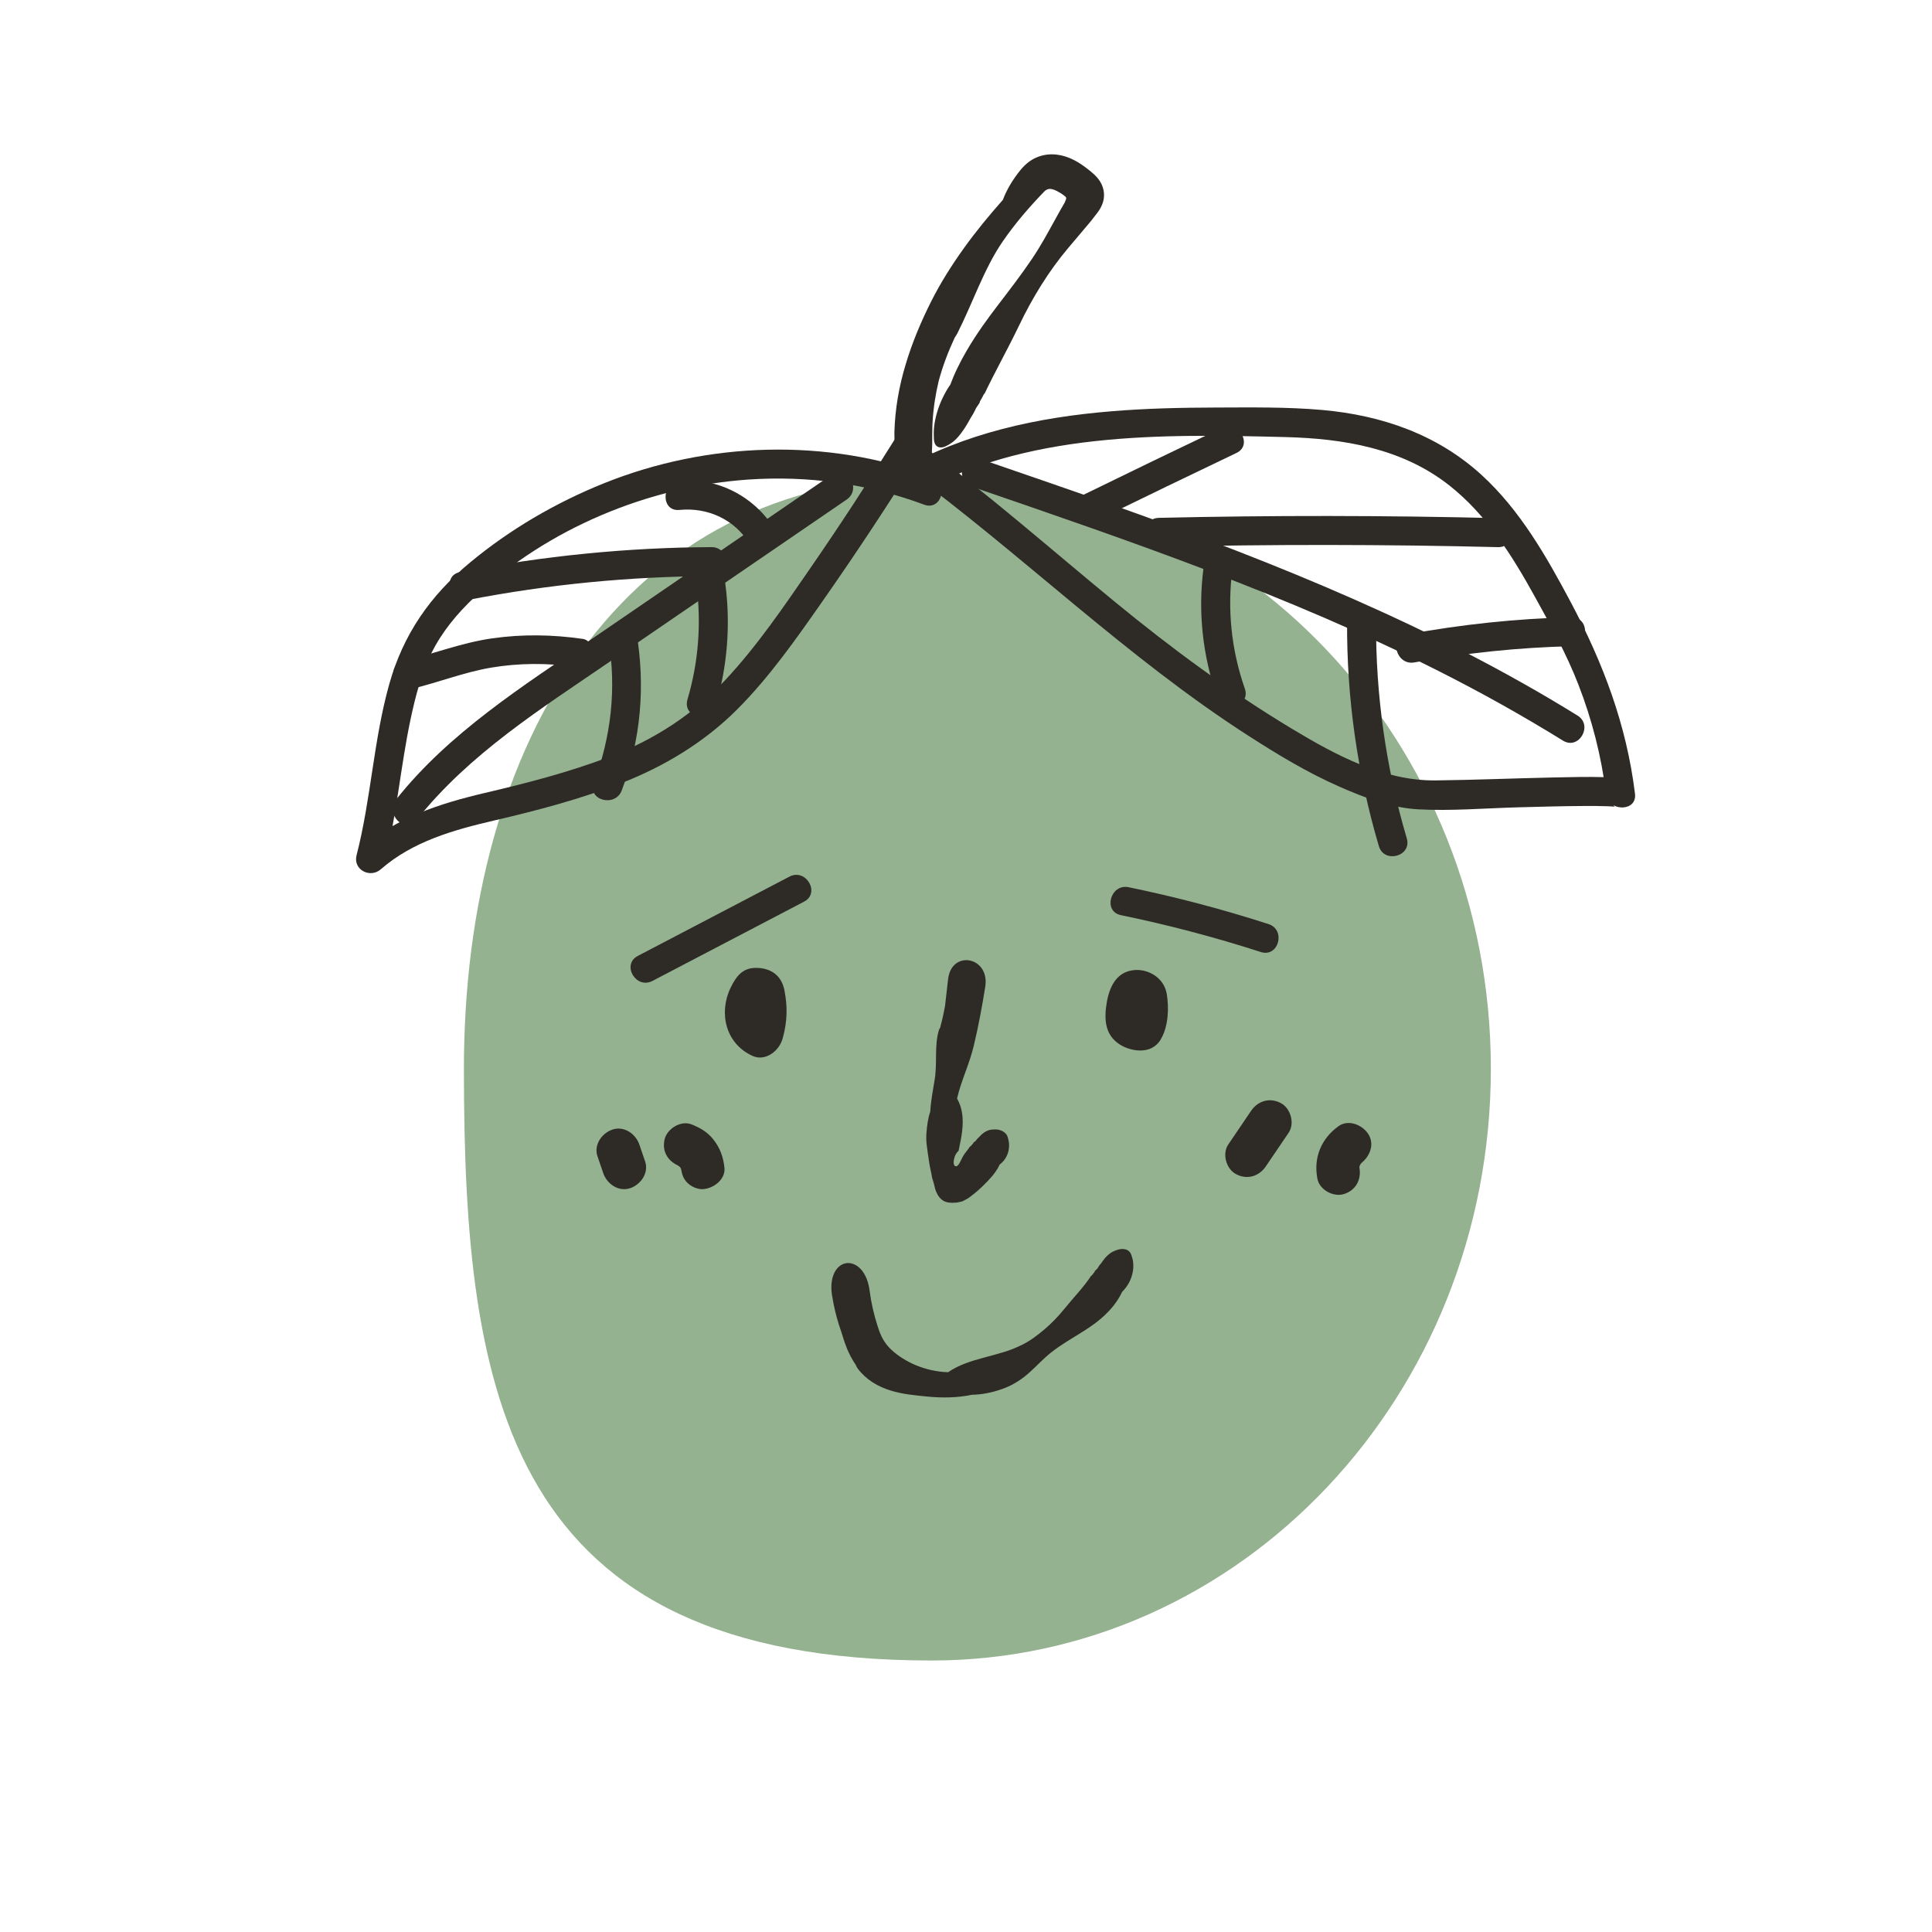
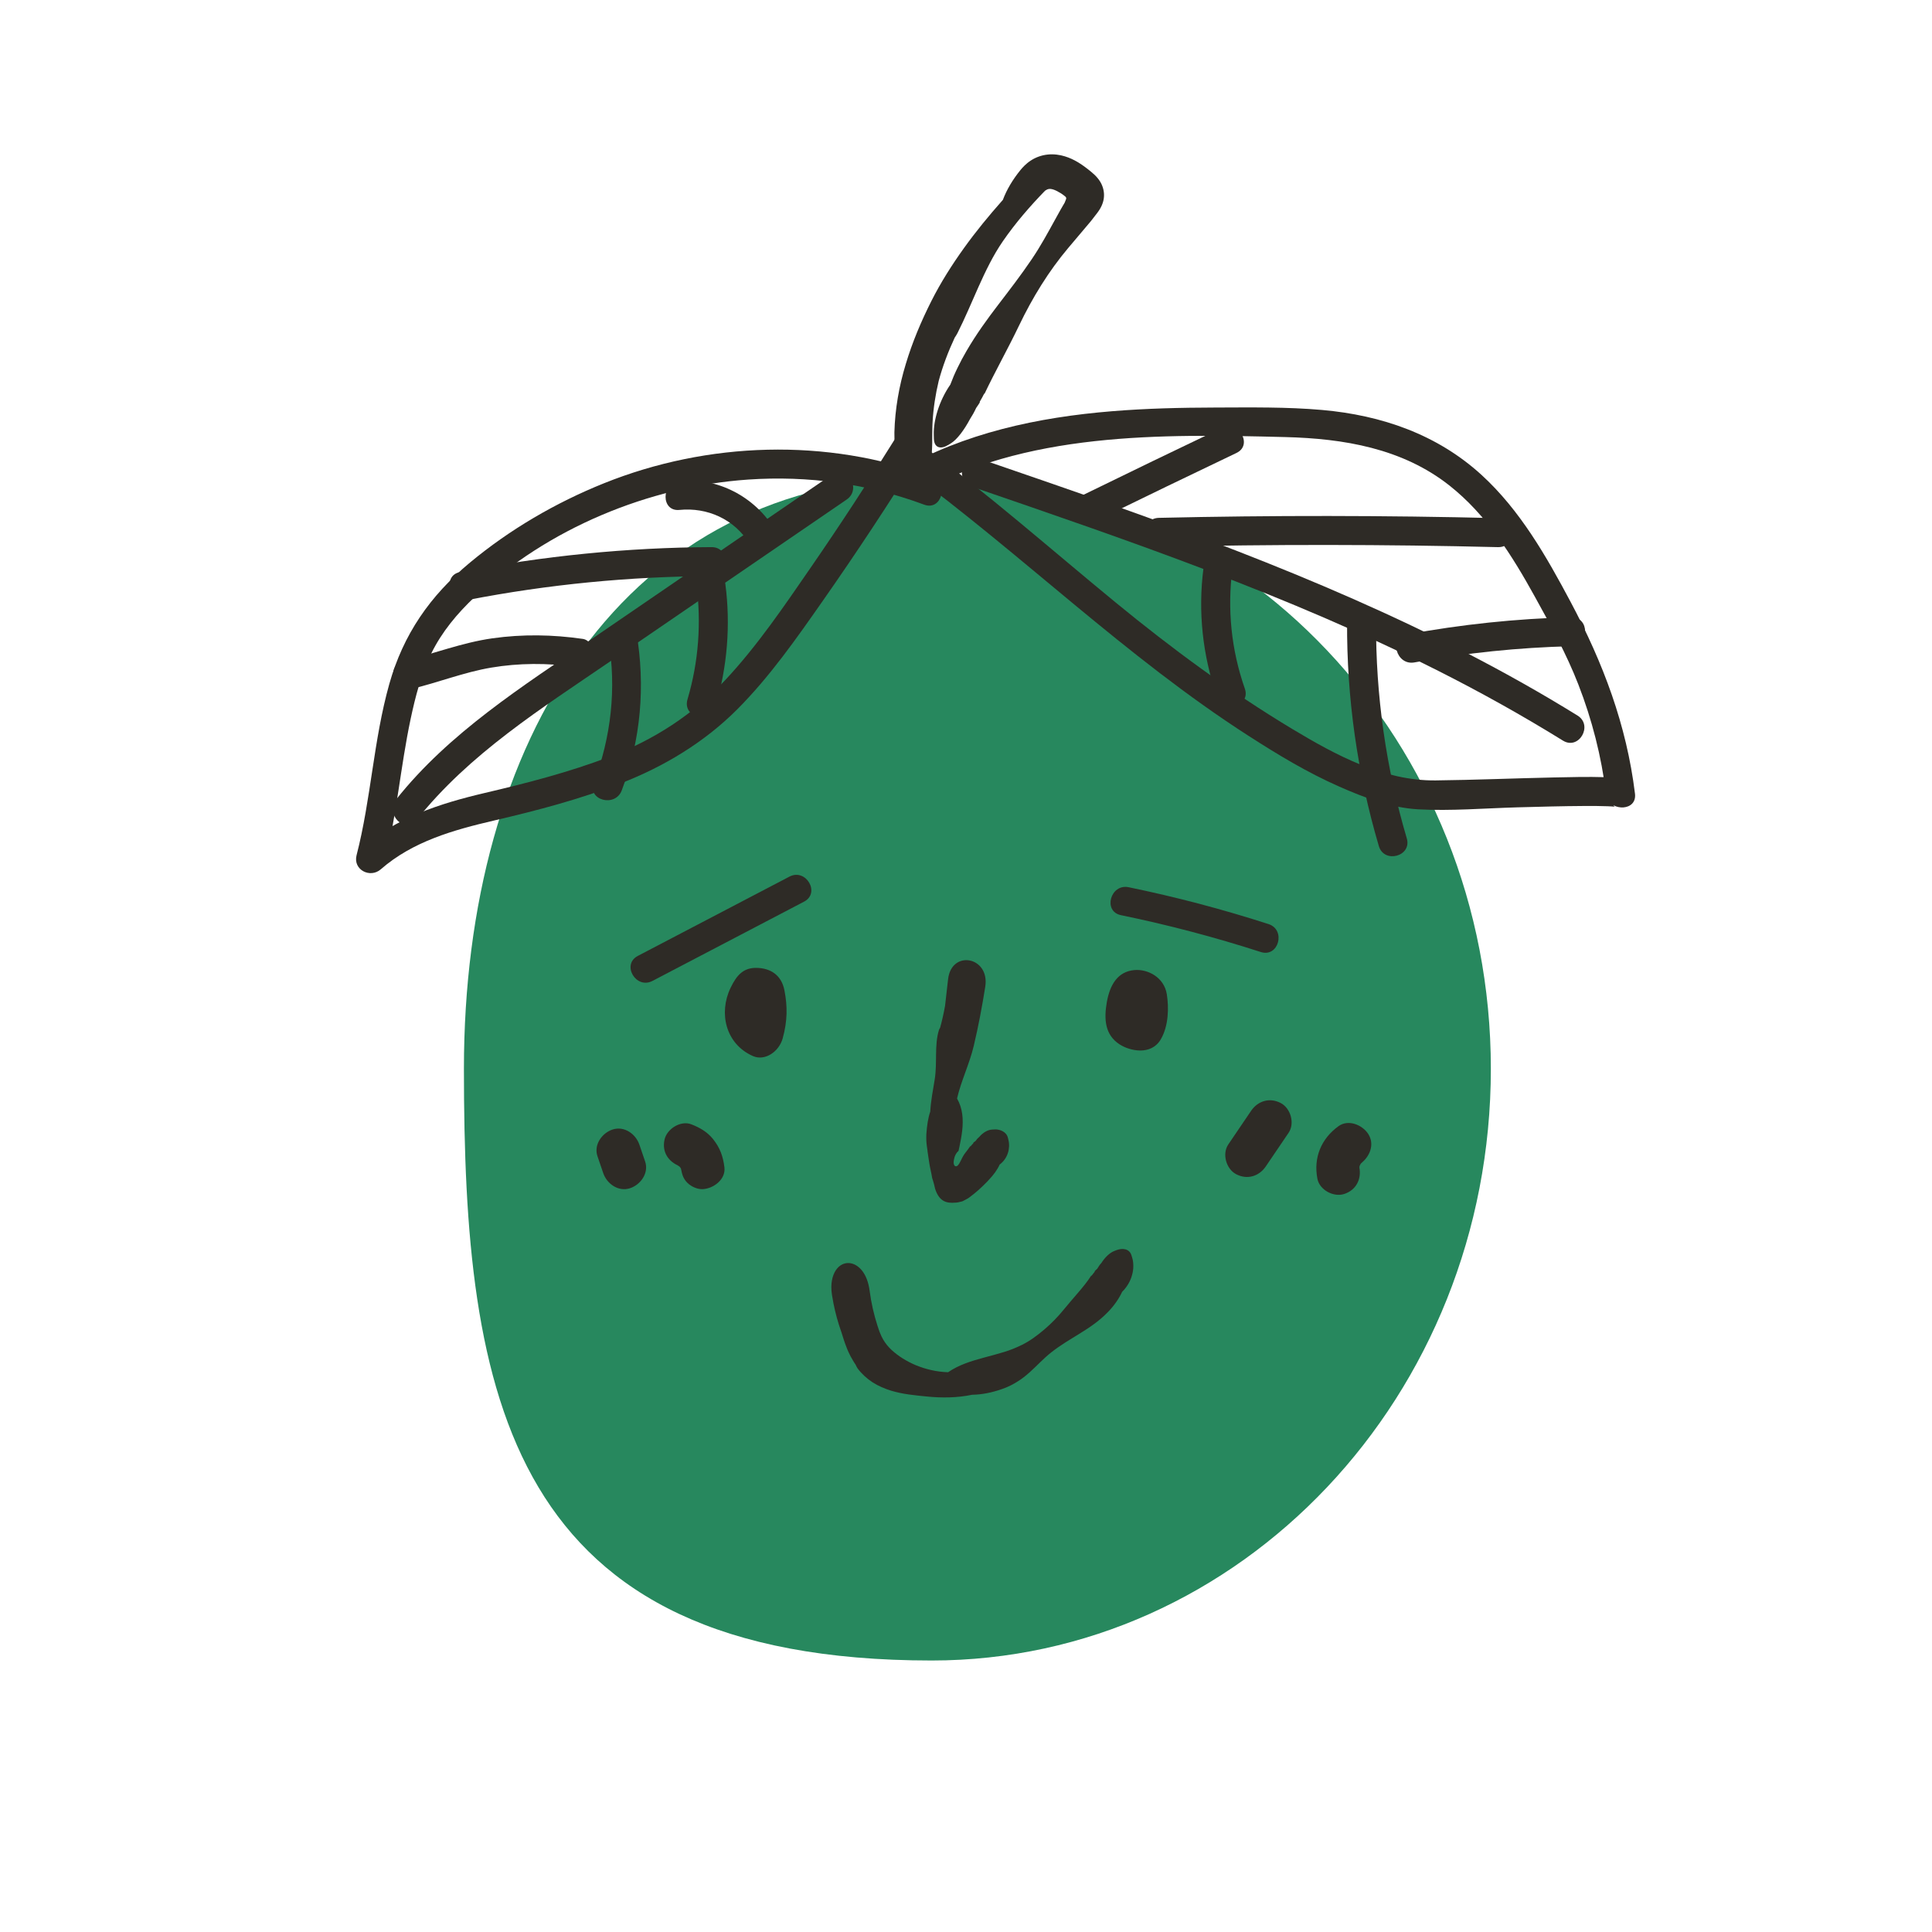
<svg xmlns="http://www.w3.org/2000/svg" id="Layer_1" data-name="Layer 1" viewBox="0 0 800 800">
  <defs>
    <style>
      .cls-1 {
-         fill: #94b190;
+         fill: #27885E;
      }

      .cls-2 {
        fill: #2e2b26;
      }
    </style>
  </defs>
  <path class="cls-1" d="M192.1,442.57c0,135.31,17.73,245.01,193.68,245.01,127.88,0,231.55-109.69,231.55-245.01s-103.67-245.01-231.55-245.01-193.68,109.69-193.68,245.01Z" />
  <g id="eyes">
    <path class="cls-2" d="M324.12,429.89c-1.57,5.69-7.44,9.57-12.36,7.4-11.25-4.98-14.28-17.73-9.27-28.2,2.59-5.42,5.41-8.42,10.84-8.31,5.47.1,10.21,2.74,11.49,9.3s1.27,12.65-.71,19.82Z" />
    <path class="cls-2" d="M480.65,430.38c-3.99,6.79-12.81,4.83-17.06,2.07-6.05-3.93-6.53-10.4-5.27-17.53,1.26-7.07,4.45-12.65,11.45-13.24,5.44-.46,12.26,2.92,13.39,10.05.86,5.44.76,13.08-2.51,18.64Z" />
  </g>
  <path class="cls-2" d="M462.48,517.6l-.98.37c-2.04.77-4,2.73-5.45,5.02-.64.67-1.18,1.46-1.69,2.35-.24.22-.48.41-.71.66l-.4.43.07.15c-.48.59-.99,1.2-1.44,1.85l.11-.44c-1.62,2.56-3.5,4.85-5.45,7.14-1.94,2.29-3.97,4.56-6.03,7.1-2.41,2.98-5.11,5.74-8.03,8.24-2.95,2.51-6.05,4.81-9.25,6.38-2.55,1.25-5.07,2.28-7.64,3.03-2.62.81-5.36,1.52-8.06,2.25-5.41,1.46-10.52,3.03-14.94,6.08-4.79-.14-9.27-1.25-13.23-2.85-3.95-1.66-7.37-3.8-10.11-6.31-1.42-1.3-2.59-2.74-3.53-4.35-.46-.81-.9-1.64-1.23-2.54l-.28-.67-.3-.86c-.21-.57-.4-1.15-.58-1.73-1.49-4.63-2.58-9.41-3.21-14.26-.48-3.7-1.58-6.47-3.11-8.43-1.53-1.96-3.48-3.09-5.48-3.21-1.98-.11-4.02.83-5.46,3.02-1.43,2.17-2.26,5.61-1.59,10.04.19,1.25.41,2.48.65,3.7.8,4.02,1.88,7.96,3.25,11.79.31,1.07.67,2.12,1.01,3.19l.54,1.58c.18.53.46,1.2.68,1.79.44,1.23,1.06,2.4,1.63,3.58.31.58.66,1.15.99,1.72.33.58.68,1.14,1.07,1.68.22.52.49,1.05.83,1.56,1.69,2.27,3.85,4.21,6.2,5.75,2.37,1.51,4.93,2.59,7.49,3.4,5.15,1.58,10.24,1.98,15.11,2.48,6.12.61,12.56.53,18.6-.74,3.92-.05,8.19-.86,12.66-2.46,2.21-.77,4.22-1.81,6.08-2.97,1.85-1.14,3.59-2.53,5.12-3.9,3.08-2.77,5.65-5.65,8.85-8.17,3.94-3.12,7.94-5.41,11.93-7.89,3.98-2.47,7.99-5.11,11.69-8.96,2.36-2.41,4.44-5.36,5.8-8.28,1.98-1.95,3.4-4.38,4.08-6.89.35-1.24.55-2.48.54-3.7,0-1.2-.1-2.32-.42-3.37l-.35-1.16c-.87-2.82-3.81-3.02-6.05-2.18Z" />
  <path class="cls-2" d="M411.92,467.68l-.96.04c-2.03.07-4,1.33-5.44,3.02-.59.47-1.12,1.05-1.58,1.74-.21.16-.43.28-.63.47l-.35.32.07.14c-.45.43-.87.9-1.24,1.41l.08-.37c-.68,1-1.39,1.95-2.11,2.87l-.23.3-.09.12-.17.25c-.13.18-.17.25-.26.39-.32.51-.62,1.08-1.2,2.3-.36.7-.75,1.5-1.32,2-.29.24-.64.31-.91.21-.27-.11-.44-.35-.55-.63-.23-.57-.16-1.31-.03-2.04.12-.73.35-1.47.68-2.09.25-.49.53-.88.79-1.15.13-.15.25-.23.38-.35.06,0,.13-.43.19-.68l.19-.87c.49-2.31.94-4.65,1.2-6.97.5-4.62.21-9.16-2.14-13.24,1.76-7.58,5.11-14.15,6.95-21.92,1.91-8.04,3.43-16.19,4.73-24.35,1.98-12.49-13.96-15.46-15.38-3.18-.1.87-.2,1.73-.3,2.58l-.96,8.47c-.55,3.06-1.23,6.11-2.05,9.1-.2.29-.37.6-.48.93-1.96,6.29-.65,13.67-1.76,20.48-.69,4.28-1.6,8.81-1.84,13.31-.94,2.73-1.37,5.85-1.61,9.27-.08,1.7-.04,3.3.18,4.87.05.39.11.78.16,1.16l.09.57c.02.08.03.21.04.36l.04.41c.15,1.18.33,2.29.5,3.37.18,1.07.3,2.14.52,3.11.22.97.43,1.91.6,2.86.08.48.16.95.25,1.43.09.46.27.8.38,1.22.26.81.48,1.66.68,2.57.11.6.28,1.06.46,1.56.18.49.4.97.65,1.43.49.92,1.15,1.81,2.08,2.47.94.68,2.08.96,2.89,1.03.42.04.79.06,1.17.07.37.01.8-.05,1.2-.06.78.05,1.77-.26,2.76-.48.24-.02.51-.19.78-.33l.82-.43c.55-.3,1.11-.56,1.68-1.04,2.28-1.65,4.79-3.87,7.25-6.42l1.09-1.19,1.03-1.16c.41-.49.81-1,1.18-1.51.74-1.04,1.38-2.12,1.87-3.21,3.32-2.49,4.48-6.67,3.64-10.15l-.24-.99c-.59-2.41-3.26-3.5-5.45-3.42Z" />
  <path class="cls-2" d="M392.56,184.31l1.23-.76c2.56-1.6,5.5-5.57,7.85-9.99.9-1.38,1.77-2.92,2.56-4.63.32-.48.64-.9.97-1.42l.56-.9-.06-.21c.71-1.19,1.39-2.44,2.02-3.73l-.2.76c4.71-9.93,9.69-18.64,14.45-28.57,5.59-11.66,12.31-22.6,20.44-32.24,1.6-1.89,3.25-3.84,4.92-5.82.83-.99,1.68-1.99,2.52-2.99l1.28-1.51.67-.8,1.17-1.51c.77-1.02,1.62-2.03,2.3-3.1.68-1.07,1.17-2.15,1.49-3.22.32-1.07.46-2.19.41-3.39-.06-1.19-.33-2.36-.76-3.42-.82-2.1-2.44-4-4.5-5.67-1.02-.84-2.05-1.66-3.14-2.43-.27-.2-.54-.4-.8-.56l-.59-.39c-.35-.24-.75-.47-1.12-.7-1.54-.91-3.27-1.76-5.32-2.38-1.01-.31-2.13-.56-3.31-.7-1.21-.15-2.55-.17-3.81-.03-2.54.27-4.97,1.15-7.03,2.52-1.09.72-1.83,1.38-2.5,2.02-.66.64-1.18,1.23-1.63,1.77-3.32,4.07-5.81,8.28-7.36,12.45-5.86,6.6-11.23,13.15-16.16,20.03-2.47,3.44-4.84,6.95-7.1,10.59-2.26,3.63-4.4,7.4-6.42,11.41-4.15,8.26-7.82,16.89-10.53,25.97-2.76,9.04-4.46,18.59-4.71,28.3-.16,7.46,1.75,12.97,3.78,16.23,2.26,3.26,4.57,4.39,6.5,3.88,1.93-.51,3.49-2.59,4.27-5.81.96-3.29,1.17-7.7,1.13-13.69.06-1.7,0-3.38.14-5.08.32-5.57,1.18-11.22,2.52-16.83,1.64-6.12,3.93-12.16,6.66-18,.38-.56.78-1.16,1.11-1.81,3.07-6.08,5.79-12.61,8.72-19.18,2.93-6.54,6.08-13.09,10.14-18.96,2.54-3.68,5.34-7.31,8.3-10.82.74-.88,1.48-1.75,2.25-2.61.75-.87,1.51-1.72,2.29-2.56.77-.85,1.54-1.69,2.33-2.51.77-.81,1.61-1.72,2.22-2.32,1-.68,1.32-.7,1.84-.76.25,0,.49-.02.73.04.21.01.52.12.91.22.78.25,1.8.75,2.9,1.43.14.08.28.17.42.26l.34.23.29.21c.18.14.37.29.56.43.35.27.85.61.8,1.11-.06.45-.3.82-.46,1.3l-.14.36-.04.09-.14.25-.31.52c-.4.69-.8,1.38-1.2,2.07-.77,1.39-1.53,2.76-2.29,4.13-3.03,5.48-5.93,10.89-9.69,16.45-4.67,6.9-9.31,12.86-13.88,18.85-4.57,5.99-9.02,12.06-13.15,19.17-1.32,2.25-2.57,4.59-3.7,6.94-1.15,2.34-2.15,4.69-2.99,6.96-4.7,6.81-7.01,14.86-6.85,20.72l.04,1.65c.1,4.05,3.06,4.4,5.85,2.67Z" />
  <g id="leaves">
    <path class="cls-2" d="M385.86,197.39c-43.48-16.17-92.88-14.53-135.79,2.73-19.96,8.03-38.92,19.08-55.48,32.84s-27.61,29.78-33.38,50.23c-6.55,23.23-7.54,47.59-13.56,70.93-1.56,6.03,5.61,9.7,10.03,5.84,13.21-11.55,30.12-16.29,46.85-20.19,18.03-4.2,35.6-8.82,52.89-15.55s34.1-16.71,47.85-30.49c13.42-13.46,24.42-29.21,35.29-44.74,14.1-20.13,27.62-40.65,40.61-61.51,4.09-6.58-6.29-12.61-10.36-6.06-11.28,18.12-22.96,35.98-35.07,53.55-11.06,16.03-22.09,32.37-35.43,46.63s-29.3,24.65-47.76,31.7c-17.01,6.49-34.26,10.93-51.95,15.08-18.65,4.37-36.73,10.28-51.39,23.1l10.03,5.84c5.05-19.6,6.59-39.88,10.8-59.65,1.96-9.22,4.37-18.57,8.53-27.07,4.39-8.97,10.75-16.57,17.98-23.39,30.14-28.39,72.12-45.8,113.24-48.63,24.81-1.71,49.58,1.71,72.89,10.39,7.25,2.7,10.38-8.9,3.19-11.57h0Z" />
    <path class="cls-2" d="M378.31,205.22c45.85-26.48,102.51-25.53,153.84-24.24,24.23.61,48.52,4.66,68.02,20.05,15.37,12.14,25.95,28.97,35.3,45.9,6.56,11.87,13.19,23.87,18.1,36.52,5.64,14.51,9.55,29.74,11.44,45.2l11.79-1.6c-1.97-5.27-7.52-5.1-12.27-5.24-7.08-.22-14.17-.03-21.25.12-16.27.34-32.53,1.04-48.81,1.22-21.48.24-41.3-10.44-59.29-21.25-25.82-15.52-50-33.37-73.27-52.47-26.92-22.1-53.03-45.19-81.13-65.8-6.23-4.57-12.23,5.84-6.06,10.36,48.5,35.58,91.39,77.98,142.14,110.62,12.12,7.8,24.52,15.31,37.74,21.12,10.2,4.49,21.35,8.77,32.6,9.39,13.64.75,27.55-.44,41.19-.82,9.21-.25,18.42-.51,27.63-.56,3.21-.02,6.42-.02,9.62.11,1.06.04,2.12.09,3.17.2-.38-.04-.6-.51-.25-.02.63.91-3.78-4.97-3.34-3.79,2.17,5.79,12.67,5.64,11.79-1.6-3.49-28.5-13.19-54.1-26.6-79.3-10.05-18.89-20.96-38.08-36.92-52.67-18.39-16.81-41.47-24.74-66.02-26.91-14.63-1.29-29.42-1.05-44.1-1.01s-28.57.36-42.81,1.52c-30.75,2.5-61.35,9-88.31,24.56-6.69,3.86-.65,14.23,6.06,10.36h0Z" />
    <path class="cls-2" d="M344.53,196.49c-33.09,22.65-66.19,45.3-99.28,67.95-28.83,19.74-59.26,38.94-81.24,66.63-4.75,5.99,3.68,14.53,8.49,8.49,21.79-27.46,51.87-46.31,80.45-65.88,32.55-22.28,65.09-44.55,97.64-66.83,6.33-4.34.34-14.74-6.06-10.36h0Z" />
    <path class="cls-2" d="M294.65,226.55c-34.96.15-69.82,3.65-104.14,10.32-7.57,1.47-4.37,13.04,3.19,11.57,33.28-6.47,67.05-9.74,100.95-9.89,7.72-.03,7.74-12.03,0-12h0Z" />
    <path class="cls-2" d="M251.95,265.05c3.4,19.93,1.09,40.22-6.08,59.07-2.75,7.22,8.85,10.35,11.57,3.19,7.97-20.94,9.85-43.41,6.08-65.45-1.3-7.6-12.86-4.38-11.57,3.19h0Z" />
    <path class="cls-2" d="M402.43,201.53c65.44,22.45,131.17,44.99,193.05,76.22,17.64,8.9,34.9,18.52,51.7,28.92,6.58,4.08,12.62-6.3,6.06-10.36-59.54-36.89-124.8-63.11-190.58-86.54-18.96-6.75-37.99-13.29-57.03-19.82-7.32-2.51-10.46,9.08-3.19,11.57h0Z" />
    <path class="cls-2" d="M479.86,226.43c46.8-1.07,93.62-1.03,140.42.13,7.72.19,7.72-11.81,0-12-46.8-1.16-93.62-1.2-140.42-.13-7.71.18-7.74,12.18,0,12h0Z" />
    <path class="cls-2" d="M557.8,257.54c-.18,31.39,4.25,62.69,13.15,92.8,2.18,7.39,13.77,4.24,11.57-3.19-8.61-29.15-12.89-59.22-12.72-89.61.04-7.72-11.96-7.73-12,0h0Z" />
    <path class="cls-2" d="M454.46,215.36c19.13-9.36,38.31-18.63,57.53-27.8,6.97-3.32.88-13.67-6.06-10.36-19.22,9.17-38.4,18.44-57.53,27.8-6.94,3.39-.86,13.75,6.06,10.36h0Z" />
    <path class="cls-2" d="M585.7,274.29c21.43-3.95,43.09-6.16,64.87-6.71,7.71-.19,7.74-12.2,0-12-22.85.58-45.59,2.99-68.06,7.14-7.58,1.4-4.37,12.97,3.19,11.57h0Z" />
    <path class="cls-2" d="M498.32,235.39c-2.3,17.84-.36,35.98,5.57,52.96,2.53,7.24,14.13,4.13,11.57-3.19-5.63-16.11-7.32-32.85-5.14-49.77.99-7.64-11.02-7.57-12,0h0Z" />
    <path class="cls-2" d="M320.67,219.04c-8.23-13.39-23.58-21.47-39.34-19.89-7.61.76-7.69,12.77,0,12,11.61-1.16,22.8,3.9,28.98,13.95,4.04,6.57,14.42.55,10.36-6.06h0Z" />
    <path class="cls-2" d="M241.3,264.55c-12.49-1.8-24.88-2-37.39-.24-12.68,1.79-24.42,6.46-36.8,9.41-7.51,1.79-4.33,13.36,3.19,11.57,11.15-2.66,21.79-6.94,33.14-8.85s23.25-1.97,34.68-.32c3.23.47,6.41-.8,7.38-4.19.81-2.81-.99-6.92-4.19-7.38h0Z" />
    <path class="cls-2" d="M288.34,241.7c2.13,16.18.96,32.26-3.67,47.92-2.19,7.42,9.38,10.59,11.57,3.19,4.91-16.59,6.36-33.95,4.1-51.11-.43-3.24-2.45-5.96-6-6-2.92-.03-6.42,2.79-6,6h0Z" />
  </g>
  <path class="cls-2" d="M464.16,378.95c19.58,4.03,38.89,9.12,57.91,15.26,7.37,2.38,10.52-9.2,3.19-11.57-19.02-6.14-38.34-11.23-57.91-15.26-7.54-1.55-10.76,10.01-3.19,11.57h0Z" />
  <path class="cls-2" d="M326.89,362.99c-20.93,10.94-41.85,21.89-62.78,32.83-6.85,3.58-.79,13.94,6.06,10.36,20.93-10.94,41.85-21.89,62.78-32.83,6.85-3.58.79-13.94-6.06-10.36h0Z" />
  <path class="cls-2" d="M299.97,483.4c-.54-4.53-1.85-8.18-4.73-11.75-2.38-2.96-5.5-4.75-8.99-6.1-4.4-1.7-10.07,1.87-11.07,6.29-1.17,5.16,1.57,9.25,6.29,11.07-.36-.14-1.7-.88-.7-.25.21.13,1.59,1.11.42.17-1.09-.88-.11-.05.1.15.31.3.58.71.9.98-.33-.27-1.02-1.55-.49-.52.13.26.3.72.5.94-.43-.45-.67-1.88-.25-.41.18.62.33,2.01.02-.57.29,2.47.81,4.54,2.64,6.36,1.56,1.56,4.12,2.74,6.36,2.64,4.4-.2,9.59-3.99,9-9h0Z" />
  <path class="cls-2" d="M267.14,480.96c-.79-2.32-1.58-4.65-2.38-6.97-1.51-4.45-6.25-7.84-11.07-6.29-4.41,1.43-7.91,6.3-6.29,11.07.79,2.32,1.58,4.65,2.38,6.97,1.51,4.45,6.25,7.84,11.07,6.29,4.41-1.43,7.91-6.3,6.29-11.07h0Z" />
  <path class="cls-2" d="M524.15,482.97c3.14-4.63,6.29-9.27,9.43-13.9,2.65-3.91.87-10.15-3.23-12.31-4.56-2.41-9.49-.94-12.31,3.23-3.14,4.63-6.29,9.27-9.43,13.9-2.65,3.91-.87,10.15,3.23,12.31,4.56,2.41,9.49.94,12.31-3.23h0Z" />
  <path class="cls-2" d="M562.86,483.33c.51,2.64-.25-.4.11-.9-.19,1.29-.19,1.44.03.44.27-.79.26-.84-.02-.18-.26,1.22.33-1.01.78-1.27-.75.93-.8,1.03-.14.3.73-.66.64-.61-.29.14,3.8-2.75,6.04-7.95,3.23-12.31-2.43-3.77-8.23-6.18-12.31-3.23-7.19,5.2-10.43,13.04-8.74,21.8.9,4.63,6.7,7.7,11.07,6.29,4.94-1.6,7.25-6.11,6.29-11.07h0Z" />
</svg>
